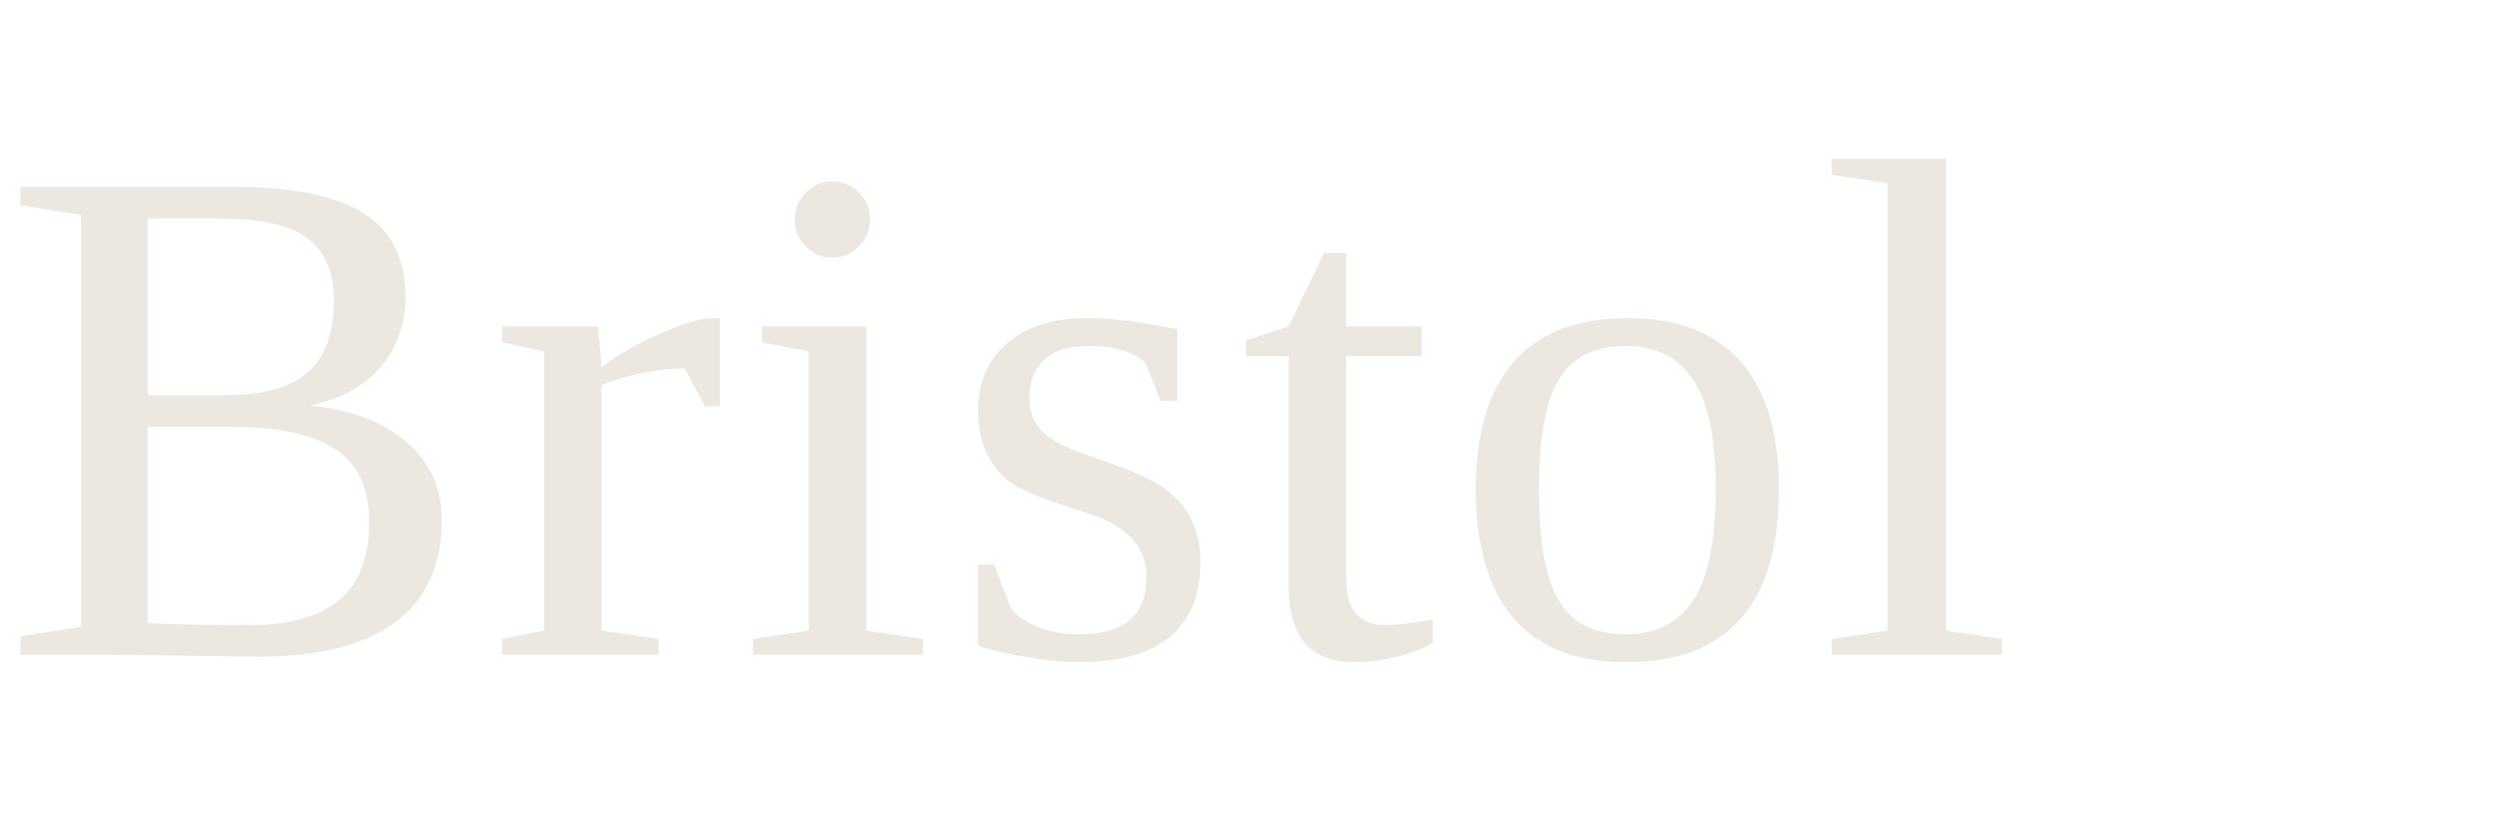
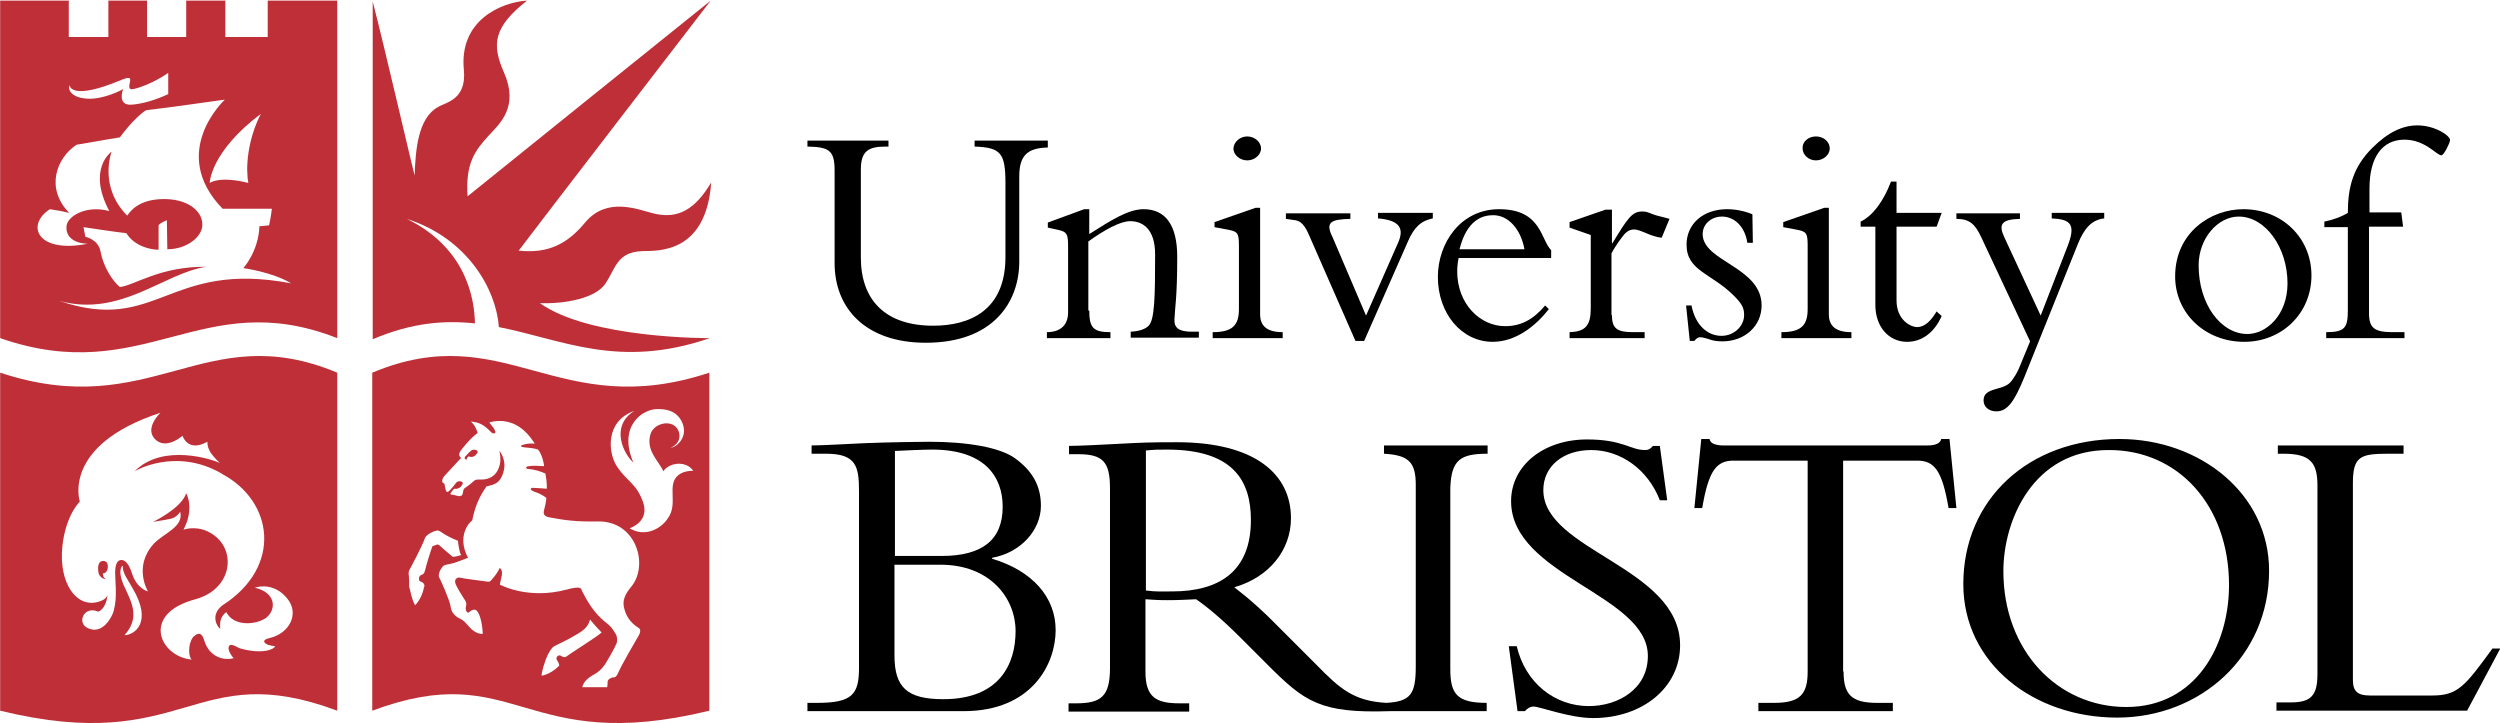
- <svg xmlns="http://www.w3.org/2000/svg" viewBox="0 0 42 14" role="img" aria-label="University of Bristol">
-   <text fill="#EDE8DF" font-family="Georgia,'Times New Roman',serif" font-size="12" font-weight="400" x="0" y="11" letter-spacing="0.2">Bristol</text>
+ <svg xmlns="http://www.w3.org/2000/svg" id="svg3087" viewBox="0 0 542.8 157" width="2500" height="723">
+   <style>.st0{fill:#bf2f38}</style>
+   <g id="g3091" transform="translate(-16.938 -333.768)">
+     <g id="g3096">
+       <g id="g4202" transform="translate(17.934 -296.904)">
+         <g id="g3098">
+           <path id="path3100" d="M193.2 753.3h10c10.8 0 16.3 7.3 16.3 14.4 0 7.2-3.5 14.8-15.7 14.8-7.8 0-10.6-2.5-10.6-9.5v-19.7zm-7.7 22.4c0 5.8-1.5 7.6-9.1 7.6h-2.1v1.8h33.9c14.9 0 20-10.3 20-17.6 0-7.2-5.1-12.9-13.8-15.5v-.2c6.2-1.1 10.6-6 10.6-11.3 0-4.4-1.9-7.6-5.6-10.3-3.3-2.4-10.5-3.6-18.6-3.6-1.8 0-8.8.1-13.9.3-2.7.1-9.1.5-11.7.5v1.8h3.2c6.5 0 7.1 2.8 7.1 8.1v38.4zm7.7-47.1c2.3-.1 6.1-.3 8.2-.3 11.4 0 15.3 5.9 15.3 12.4 0 7.2-4.4 10.7-13.3 10.7h-10.1v-22.8" />
+         </g>
+         <g id="g3102">
+           <path id="path3104" d="M253.5 759.1c-2.1 0-3.5.1-5.7-.2v-30.4c1.7-.2 2.9-.2 4.6-.2 14.3 0 18.2 6.7 18.2 15.3 0 11.1-6.8 15.5-17.1 15.5zm68.5-29.9v-1.8h-22.5v1.8c5.2.3 6.9 1.7 6.9 6.7v39.5c0 6-1.1 7.6-6.4 7.9-7.1-.4-10.1-3.1-15.1-8.2l-7.3-7.3c-4.3-4.4-7.1-6.9-10.6-9.6 7.6-2.2 12.3-8.1 12.3-15 0-9.5-7.7-16.5-24.8-16.5-6 0-7.9.1-11.7.3-3.8.2-9.4.5-11.7.5v1.8h2c5.4 0 6.9 1.7 6.9 7.4v39c0 6.2-1.9 7.7-7.4 7.7H231v1.8h26.2v-1.8h-2.1c-5.2 0-7.4-1.4-7.4-6.9v-15.7c1.5.1 2.7.2 4.7.2 2.5 0 4-.1 6.3-.2 2.2 1.5 5.5 4.2 9.5 8.2l6.1 6.1c8 8 11.4 10.5 26.5 10h21v-1.8c-6.4 0-7.9-1.9-7.9-7.3v-39.3c.2-6.2 2.2-7.5 8.1-7.5" />
+         </g>
+         <g id="g3106">
+           <path id="path3108" d="M328.3 770.9c1.9 8.2 8.4 13.1 15.7 13.1 6.2 0 12.8-3.6 12.8-10.9 0-13.3-29.7-17.4-29.7-33.6 0-7.7 7-13.4 16.5-13.4 7.8 0 9.4 2.3 12.6 2.3.7 0 1.1-.2 1.7-.9h1.5l1.6 11.8h-1.6c-2.6-6.7-8.5-10.9-14.9-10.9-6.1 0-10.4 3.5-10.4 8.7 0 13.2 29.7 16.7 29.7 33.7 0 9.1-8.1 15.8-18.9 15.8-5.1 0-11.6-2.5-12.9-2.5-.8 0-1.5.5-1.9 1h-1.6l-1.9-14.1h1.7" />
+         </g>
+         <g id="g3110">
+           <path id="path3112" d="M399.3 776.5c0 5 1.7 6.8 7.3 6.8h3.4v1.8h-29.2v-1.8h3.4c5.6 0 7.3-1.8 7.3-6.8v-45.8h-16.1c-3.7 0-5.4 2.1-6.8 10.3h-1.7l1.5-15h1.8c.1.6.5.9 1 1.1.6.2 1.2.3 1.9.3h44.5c1.3 0 2.7-.3 2.9-1.4h1.8l1.5 15h-1.7c-1.4-8.2-3.1-10.3-6.8-10.3h-16.1v45.8" />
+         </g>
+         <g id="g3114">
+           <path id="path3116" d="M491.7 754.6c0-16.7-15-28.6-32.5-28.6-19.7 0-33.9 13.1-33.9 31.5 0 17.3 15.3 29 33.4 29 18 0 33-13.2 33-31.9zm-8.7 3.1c0 13.1-7.2 26.5-22.3 26.5-14.9 0-26.7-12.2-26.7-29.5 0-11.1 6.5-26.3 22.8-26.3 15.2-.1 26.2 12.1 26.2 29.3" />
+         </g>
+         <g id="g3118">
+           <path id="path3120" d="M534.7 785h-41.4v-1.8h3.1c4.3 0 5.8-1.4 5.8-6.1v-41c0-4.9-1.5-6.9-7.3-6.9h-1.3v-1.8h27.3v1.8h-3.4c-6 0-7.6.6-7.6 6.4v42.7c0 2.5 1 3.4 3.7 3.4h13.6c5.5 0 7.1-2.1 13-10.2h1.7l-7.2 13.5" />
+         </g>
+         <g id="g3122">
+           <path id="path3124" class="st0" d="M102.1 700.9c-.1-5.4-1.9-16.4-14.8-22.7 13.1 4.2 19.4 15.2 20 23.5 13.8 2.7 26 9.2 45.8 2.4h.1s-26.1.2-37-7.6c5.6.2 12.1-1.1 14.2-4.2 2.3-3.4 2.5-6.9 8.1-7.1 3.1-.1 13.8.7 14.9-14.9-3.4 5.7-7.1 8.1-12.6 6.7-3.5-.9-10-3.6-14.7 1.9-3.8 4.6-7.9 6.9-14.5 6.2 2.6-3.5 41.7-54.3 41.7-54.3s-50 40.2-52.8 42.5c-.5-7.3 1.7-10 4.6-13.2 2.4-2.6 6.6-6.2 3.3-13.7-2.7-6.1-2.3-9.8 5-15.6-5.8.4-14.8 4.4-13.7 15.1.6 6.5-4 7-5.6 8-4.4 2.4-4.9 9.4-5.1 14.9-.5-1.8-6.8-29-9.1-37.8v73.3h.1c8.5-3.6 15.5-4.1 22.1-3.4" />
+         </g>
+         <g id="g3126">
+           <path id="path3128" d="M226.5 661.4v1.3c-4.6.1-6.2 1.9-6.2 6.3v18.5c0 8.5-5.4 17.6-20.3 17.6-13.1 0-19.8-7.5-19.8-17.3v-20.1c0-4.4-1.2-5.1-5.9-5.2v-1.3h17.6v1.3h-.6c-3.8 0-5.4 1-5.4 5v19.1c0 9.3 5.4 14.8 15.7 14.8 7.8 0 15.7-3.2 15.7-14.9v-16c0-6.6-1-7.8-6.7-8v-1.3h15.9" />
+         </g>
+         <g id="g3130">
+           <path id="path3132" d="M235.5 698.1c0 3.8.9 4.7 4.6 4.7v1.3h-13.8v-1.3c3 0 4.6-1.6 4.6-4.3V684c0-2.5-.3-3-2.1-3.4l-2.3-.5V679l7.9-2.9h1.1v5.4c4.6-2.9 8.4-5.4 11.8-5.4 4.7 0 7.3 3.4 7.3 10.3 0 9.1-.5 10.9-.6 13.6-.1 1.9 1 2.7 3.8 2.7h1.5v1.3h-14.8v-1.3c2-.1 3.2-.6 3.9-1.3 1.3-1.3 1.4-6.3 1.4-15.5 0-5.5-2.7-7.2-5.4-7.2-2.2 0-5.6 1.9-9.1 4.4v15" />
+         </g>
+         <g id="g3134">
+           <path id="path3136" d="M269.8 660.3c1.6 0 3 1.2 3 2.6 0 1.4-1.4 2.6-3 2.6s-3-1.2-3-2.6c.1-1.4 1.4-2.6 3-2.6zm2.8 38.6c0 2.4 1.3 3.9 4.9 3.9v1.3h-15.2v-1.3c4.2 0 5.7-1.4 5.7-5V684c0-2.7-.3-3-2.1-3.4l-3.2-.6v-1.1l8.9-3.1h1v23.1" />
+         </g>
+         <g id="g3138">
+           <path id="path3140" d="M293.3 704.7l-10-22.8c-1-2.4-1.9-3.2-3-3.4l-2.1-.3V677h14v1.2c-4.2.1-5.5.7-3.9 3.9l7.3 17.1 7-15.9c1.2-2.8.6-4.8-4.4-5.2v-1.2h11.9v1.2c-2.6.5-4.1 2-5.4 5l-9.5 21.6h-1.9" />
+         </g>
+         <g id="g3142">
+           <path id="path3144" d="M335.8 686.6V685c-2.3-2.3-2.1-8.9-11.3-8.9-8.4 0-13.3 7.4-13.3 14.7 0 8 5.2 14.1 11.9 14.1 5 0 9.3-3.4 12.2-7.1l-.8-.8c-2.6 3.1-5.3 4.5-8.7 4.5-5.4 0-10.4-4.8-10.4-11.9 0-.9.1-1.9.3-2.9h20.1zm-19.9-1.8c1.6-6.4 5-7.4 7.3-7.4 3.3 0 6 3 6.8 7.4h-14.1" />
+         </g>
+         <g id="g3146">
+           <path id="path3148" d="M349 699.1c0 2.8 1 3.7 4.5 3.7h2.6v1.3h-16.3v-1.3c3.5-.1 4.6-1.5 4.6-5.2v-15.9l-4.6-1.6v-1.2l7.8-2.7h1.4v7.3h.1c3.4-5.6 4.3-6.9 6.5-6.9.8 0 1 .1 2.3.6.7.3 1.9.5 3.6 1l-1.7 4.1c-1-.1-2.3-.5-3.6-1.1-.8-.3-1.6-.7-2.4-.7-1.2 0-2 .8-2.7 1.8-.9 1.2-1.7 2.4-2.2 3.4v13.4" />
+         </g>
+         <g id="g3150">
+           <path id="path3152" d="M366.3 697.1c.8 4.1 3.4 6.5 6.5 6.5 2.7 0 4.9-2.1 4.9-4.5 0-1.4-.3-2.3-2.2-4.2-4.9-4.9-10.3-5.4-10.3-11.1 0-4.5 3.6-7.7 8.8-7.7 1.9 0 3.8.4 5.5 1.1l.1 6.2h-1.2c-.5-3.5-2.8-5.7-5.5-5.7-2.3 0-4.2 1.6-4.2 3.8 0 6 12.8 7.1 12.8 15.5 0 4.5-3.7 7.8-8.5 7.8-1.3 0-2.3-.2-3-.5-.8-.2-1.3-.4-1.9-.4-.4 0-.8.3-1.2.8h-1l-.8-7.7h1.2" />
+         </g>
+         <g id="g3154">
+           <path id="path3156" d="M393.3 660.3c1.7 0 3 1.2 3 2.6 0 1.4-1.4 2.6-3 2.6s-2.9-1.2-2.9-2.6c-.1-1.4 1.2-2.6 2.9-2.6zm2.8 38.6c0 2.4 1.3 3.9 4.9 3.9v1.3h-15.2v-1.3c4.2 0 5.7-1.4 5.7-5V684c0-2.7-.3-3-2.1-3.4l-3.2-.6v-1.1l8.9-3.1h1v23.1" />
+         </g>
+         <g id="g3158">
+           <path id="path3160" d="M420.6 676.9l-1.1 3h-8.7v16c0 4.3 3.1 5.8 4.5 5.8 1.5 0 2.9-1.2 4.2-3.4l1.1 1c-1.6 3.6-4.3 5.6-7.5 5.6-4.1 0-6.9-3.4-6.9-8v-17H403v-1.1c2.7-1.3 5-4.5 6.6-8.7h1.2v6.8h9.8" />
+         </g>
+         <g id="g3162">
+           <path id="path3164" d="M447.8 684.5c2.1-5.2.8-6.2-3.3-6.4v-1.2h11.4v1.2c-2.8.3-4.4 2.3-5.7 5.5l-11.7 29.1c-2.1 5.1-3.6 7.3-6 7.3-1.7 0-2.8-1-2.8-2.4 0-2.8 4-2.1 5.7-3.8.8-.8 1.8-2.5 2.3-3.9l2.1-5.1-10.6-22.6c-1.3-2.8-2.5-4-5.4-4V677h13.8v1.2c-4.2.1-4.7 1.3-3.3 4.2l7.8 16.8 5.7-14.7" />
+         </g>
+         <g id="g3166">
+           <path id="path3168" d="M471.3 690.7c0 8 6.5 14.2 15 14.2 8.2 0 14.6-6.2 14.6-14.4s-6.4-14.4-14.8-14.4c-7.1 0-14.8 5.1-14.8 14.6zm5.1-2.4c0-5.9 4.2-10.6 8.7-10.6 5.8 0 10.6 6.7 10.6 14.5 0 6.9-4.6 11-8.7 11-5.8 0-10.6-6.5-10.6-14.9" />
+         </g>
+         <g id="g3170">
+           <path id="path3172" d="M520.8 679.9h-7.4v18.8c0 3.2 1.2 4.1 5.1 4.1h2.6v1.3h-17v-1.3c4 0 4.7-.9 4.7-4.7V680h-5.1v-1.2c1.9-.4 3.6-1 5.1-1.9 0-5.7 1.2-10 5.3-14.1 3.4-3.4 6.6-4.9 9.8-4.9 3.8 0 7.1 2.2 7.1 3.2 0 .5-1.3 3.3-1.9 3.3-1 0-3.5-3.4-8-3.4-4.9 0-7.6 3.9-7.6 10.6v5.2h6.9l.4 3.1" />
+         </g>
+         <g id="g3174">
+           <path id="path3176" class="st0" d="M52.9 670.4c-.6-3-.3-9.1 2.7-15-11 8.3-11.1 15-11.1 15s2.1-1.6 8.4 0zm-5.1-18.1s-13.3 1.9-17.1 2.3c-2.6 1.6-5.7 5.9-5.7 5.9s-3.1.5-9.4 1.6c-4.3 2.8-6.9 9.4-1.6 14.8-1.7-.4-1.7-.4-4.2-.8-5.3 3.4-2.8 9.7 8.2 7.5-3.1-.1-4.7-1.6-4.6-3.6-.1-2.2 4.1-4.9 9.3-3.5-4.9-9.2.5-12.9.5-12.9s-2.9 7.6 3.4 13.9c.6-.9 2.4-3.5 7.7-3.6 5.3-.1 8.6 2.5 8.6 5.5.1 2.6-3.3 5.4-7.6 5.4l-.1-6.3s-1.4.5-1.8 1.1v5.3c-1.7 0-5.2-.7-7-3.6-1.4-.1-9.3-1.3-9.3-1.3l.4 2.1s2.8.5 3.3 3.2c.6 3.3 2.6 6.4 4.2 7.7 3.3-.4 8.7-4.5 18.8-4.4-9.2 1.3-18.6 11.1-32 7.4 21.4 7.3 23.6-8.9 50.4-3.8-4.2-2.5-10.4-3.3-10.4-3.3s3.3-3.6 3.5-9.1c.4 0 1-.1 2.1-.2.4-1.8.6-3.6.6-3.6H47.3c-11.9-12.3.5-23.7.5-23.7zm-29.8-.2c3.4.2 7.5-1.9 7.7-2.1 0 0-1.4 3.6 1.8 3.4 3.5-.2 7.4-2 8-2.3v-4.6c-.3.2-3.7 2.6-7.5 3.5-1.4.3-.9-.9-.8-1.6.1-.7.2-1.3-2.3-.2-10.2 4.2-10.8 1.3-10.8 1-.4.4-.2 2.7 3.9 2.9zm54.2-21.3v73.3c-29.5-11.6-41.8 10.9-73.2 0v-73.3h14.9v7.9h8.6v-7.9h8.4v7.9h8.5v-7.9h8.5v7.9h9.2v-7.9h15.1" />
+         </g>
+         <g id="g3178">
+           <path id="path3180" class="st0" d="M100.4 730.5s-.3-.2.3-.7c.1-.1.2.1.6.1.5 0 .8-.2 1.2-.7.7-.8-.7-1.1-1.2-.7-.5.4-.8.8-1.2 1.2 0 0-.7.6.3.8zm25.2 37c-1.2 1-4.8 2.8-5.7 3.2-.9.4-1.2.7-1.9 2-.8 1.6-1.6 4.5-1.4 4.7 2.2-.4 3.8-2.2 3.8-2.2s0-.5-.5-1.2c-.4-.6.4-1.3.9-.9.4.3.9.4 1.2.1.3-.3 7.3-4.7 7.6-5.2-1.4-1.4-2.5-2.8-2.5-2.8s-.3 1.4-1.5 2.3zm-27.2-19.4c-3-1.2-3.6-2-4.2-2.2-.5-.2-2.5.7-2.9 1.5-.9 2.4-3 6.2-3.3 6.8-.2.3-.3.6-.3 1s.2 1.9.1 2.3c0 .4 0 .8.2 1.2.1.4.3 1.9 1.1 3.4 1.7-1.7 2-4.3 1.9-3.8 0 0 .6-.9-.8-1.4-.4-.1-.3-1.1.1-1.3.5-.2.8-.3 1-1.2.2-.9 1.2-4.2 1.5-4.9 0-.1.1-.3.3-.3.3-.1.6-.2.8-.3.1 0 .4.1.5.2.5.5 2.9 2.5 2.9 2.5s1.1-.1 1.8-.4c-.4-.6-.6-2.3-.7-3.1zm-3-14s-1 1.3.1 1.6c0 .4.2 1.1.3 1.5.2.5.5.3.9-.1s1-1.2 1.4-1.7c.4-.4 1.8-.3 1.2.6-.4.6-.7.7-1.1.8-.4.1-.5-.2-.9.3-.4.6-.9 1-.1 1 .4 0 1.2.4 1.7.3.5-.1.5-.4.6-.8.1-.4 0-.7.5-1 .6-.4 1.6-1.2 1.9-1.5.3-.3.7-.3 1.2-.3.4 0 2.5.2 3.7-1.6.9-1.3 1-3.1.6-4.6.6.6 1.4 2.4 1 4.1-.7 3.1-2.2 3.2-3.8 3.6-.6.9-2.3 3.2-3.1 7.4-.4.2-3.5 3.2-.9 8.1-.7.2-2.6 1.1-3.8 1.3-.8.2-1.4.2-1.7.6-.4.4-1.2 1.8-.7 2.5.3.5 2.2 4.8 2.4 6.1.2 1.3.6 1.6 1.1 2.1.5.5.9.5 1.6 1 .8.6 1.4 1.6 2.1 2.1.7.6 1.6.9 2.2.8-.1-2.2-.6-4.3-1.3-5-.7-.7-1.6.3-1.8.4-.2.1-.5-.2-.6-.7-.1-.6.4-1.1-.1-1.9-1-1.5-1.9-3.1-2-3.4-.7-1.4.5-1.7.8-1.6.7.2 4.8.7 5.5.8.6.1 1 .2 1.3-.2.9-1 1.4-1.7 1.9-2.7.9.7.3 2 0 3.6.3.2 6.3 3.3 14.5 1.1 3.4-.9 3.1-.2 3.4.4 2 3.9 3.4 5.4 5.8 7.3.7.6 1.2 1.5 1.5 2 .3.5.4 1.5.1 2.1-.3.8-2.2 4.1-2.5 4.5-.6.9-1.4 1.6-2.1 2-2.1 1.1-2.6 2.1-2.8 2.9h5.4s.1-.3.1-.9c-.1-.9.8-1.1 1-1.2.3-.1.7.2 1.2-.8.8-1.9 3.9-7.2 4.2-7.7.3-.5 1.2-1.8.3-2.3-1.8-1.1-2.9-2.8-3.2-4.8-.1-.8-.1-2.1 1.7-4.2 3.8-4.7 1-14.3-7.4-14.1-4.7.1-7.4-.3-10.5-.9-1.1-.2-1.3-.8-1.1-1.5.2-.7.5-2.1.5-2.7-.8-.7-2.1-1.2-2.7-1.4-.6-.2-1-.7-.3-.8.7 0 3.1.2 3.1.2s.1-1.3-.3-3.3c-1.1-.5-2.4-.9-3.8-1-.4 0-.7-.5.2-.6 1.2-.2 2.4 0 3.3 0 .1-.1-.4-2.6-1.3-3.6-.6-.2-.9-.3-3.1-.5-.7-.1-.8-.3-.3-.5.6-.2 1.5-.4 2.7-.3-.5-.6-3.5-6.3-9.9-4.6.7.9 1.1 1.3 1.3 1.9.2.5-.4.7-.9.2-2-2.1-3.1-2.1-4.4-2.3.9.8 1.2 1.6 1.5 2.5-1.5 1-3.5 3.5-3.8 4-.6.9.2 1.4.2 1.4l-3.7 4zm41.3-14.2c-6.5 2.3-5.6 9.3-3.8 12 2.3 3.5 4.2 3.6 5.7 7.8 1.1 3.2-.9 4.9-2.9 5.7 3.5 2.1 7-.1 8.3-2.2 2.3-3.1-.3-7.2 2.2-9.3.7-.6 1.8-1 3.3-1-1.5-2.2-5.1-1.9-6.5.1-1-2.3-3.8-4.4-2.8-8 .7-2.4 4.4-3.3 5.8-1.3.8 1.1.9 3.2-1.4 4.2 1.4-.1 4.1-2.6 2.3-5.9-1.3-2.3-3.5-2.5-5.2-2.5-3.2 0-8.6 3.7-5.2 11.6-2-1.7-5.2-7.8.2-11.2zm16.3-8.3V785c-40.6 9.9-41.8-11.7-73.2 0v-73.4c28.9-12.1 40.2 10.9 73.2 0" />
+         </g>
+         <g id="g3182">
+           <path id="path3184" class="st0" d="M25.6 753.5s-1.3.8.3 4.4c1.6 3.5 3.6 6.8.1 10.7 2 0 6.3-2.6 1.7-10.3-1-1.8-2.1-3.1-2.1-4.8zm-4.3 1.7c1.1-.1 1.2-1.4 1-2.1-.2-.8-1.6-.9-1.9.1-.3 1 0 2 0 2 .3 1 1.4 1.3 1.5 1.2-.7-.5-.5-.9-.6-1.2zm1 4.7c-.3 3.1-2 3.6-2 3.6-3.1-1.4-4.8 2.5-2.2 3.6 3.3 1.5 5.3-2.8 5.5-3.6.6-2.2.6-3.8.4-7.5-.2-3.1.6-3.6 1.1-3.7.5-.1 1.6-.1 2.6 3.1 1.1 3.2 3.4 3.7 3.4 3.7s-3.3-5.4 1.3-10.4c2.2-2.3 6.5-3.6 5.7-6.9 0 0-.7 1.2-2 1.5-1.3.3-3.9.7-3.9.7s6.1-2.9 7.2-6.2c0 0 1.9 3.2-.6 7.9 0 0 2.4-.9 5.1.3 6.7 3 6 12.5-2.5 14.8-12 3.2-7.7 12.5-.8 13.1-.7-.5-.9-3.3.3-4.9.6-.5 1.7-1.6 2.4.7 1.2 4 4.7 4.4 6.4 3.9-.4-.4-1.2-1.6-1.1-2.3.2-1.4 2 .1 2.6.2 4.7 1.3 7.3.2 7.5-.5-1.1-.2-.9-.1-1.5-.3-.6-.2-1.8-1 .4-1.5 4.2-1 6.5-5.3 3.7-8.6-2.6-3.2-5.9-2.7-7-2.3 4.5 1 4.8 4.6 2.5 6.5-2 1.5-7 2.1-8.7-1.2-1.1.8-1.5 2-1.3 3.6-.5-.2-2.4-2.9.5-5.1 13.1-8.4 11-22.6-.1-28.5l-.1-.1c-10.1-5.8-18.9-.5-18.9-.5 6.2-6.2 17-2.5 18.5-1.8 0 0-1.2-1.1-1.9-2.1-.9-1.3-.8-2.5-.8-2.5-4.3 2.4-5.4-1.3-5.4-1.3s-3.7 3.3-6.1.6c-2.1-2.4 1.3-5.6 1.3-5.6-21.6 7.1-17.5 19.3-17.5 19.3s-3.1 2.9-3.8 9.8c-.8 7.9 3.1 13.5 8 11.9 1-.3 1.6-.8 1.8-1.4zm49.9-48.3V785c-31.4-11.7-32.6 9.9-73.2 0v-73.4c33 10.9 44.3-12.1 73.2 0" />
+         </g>
+       </g>
+     </g>
+   </g>
</svg>
